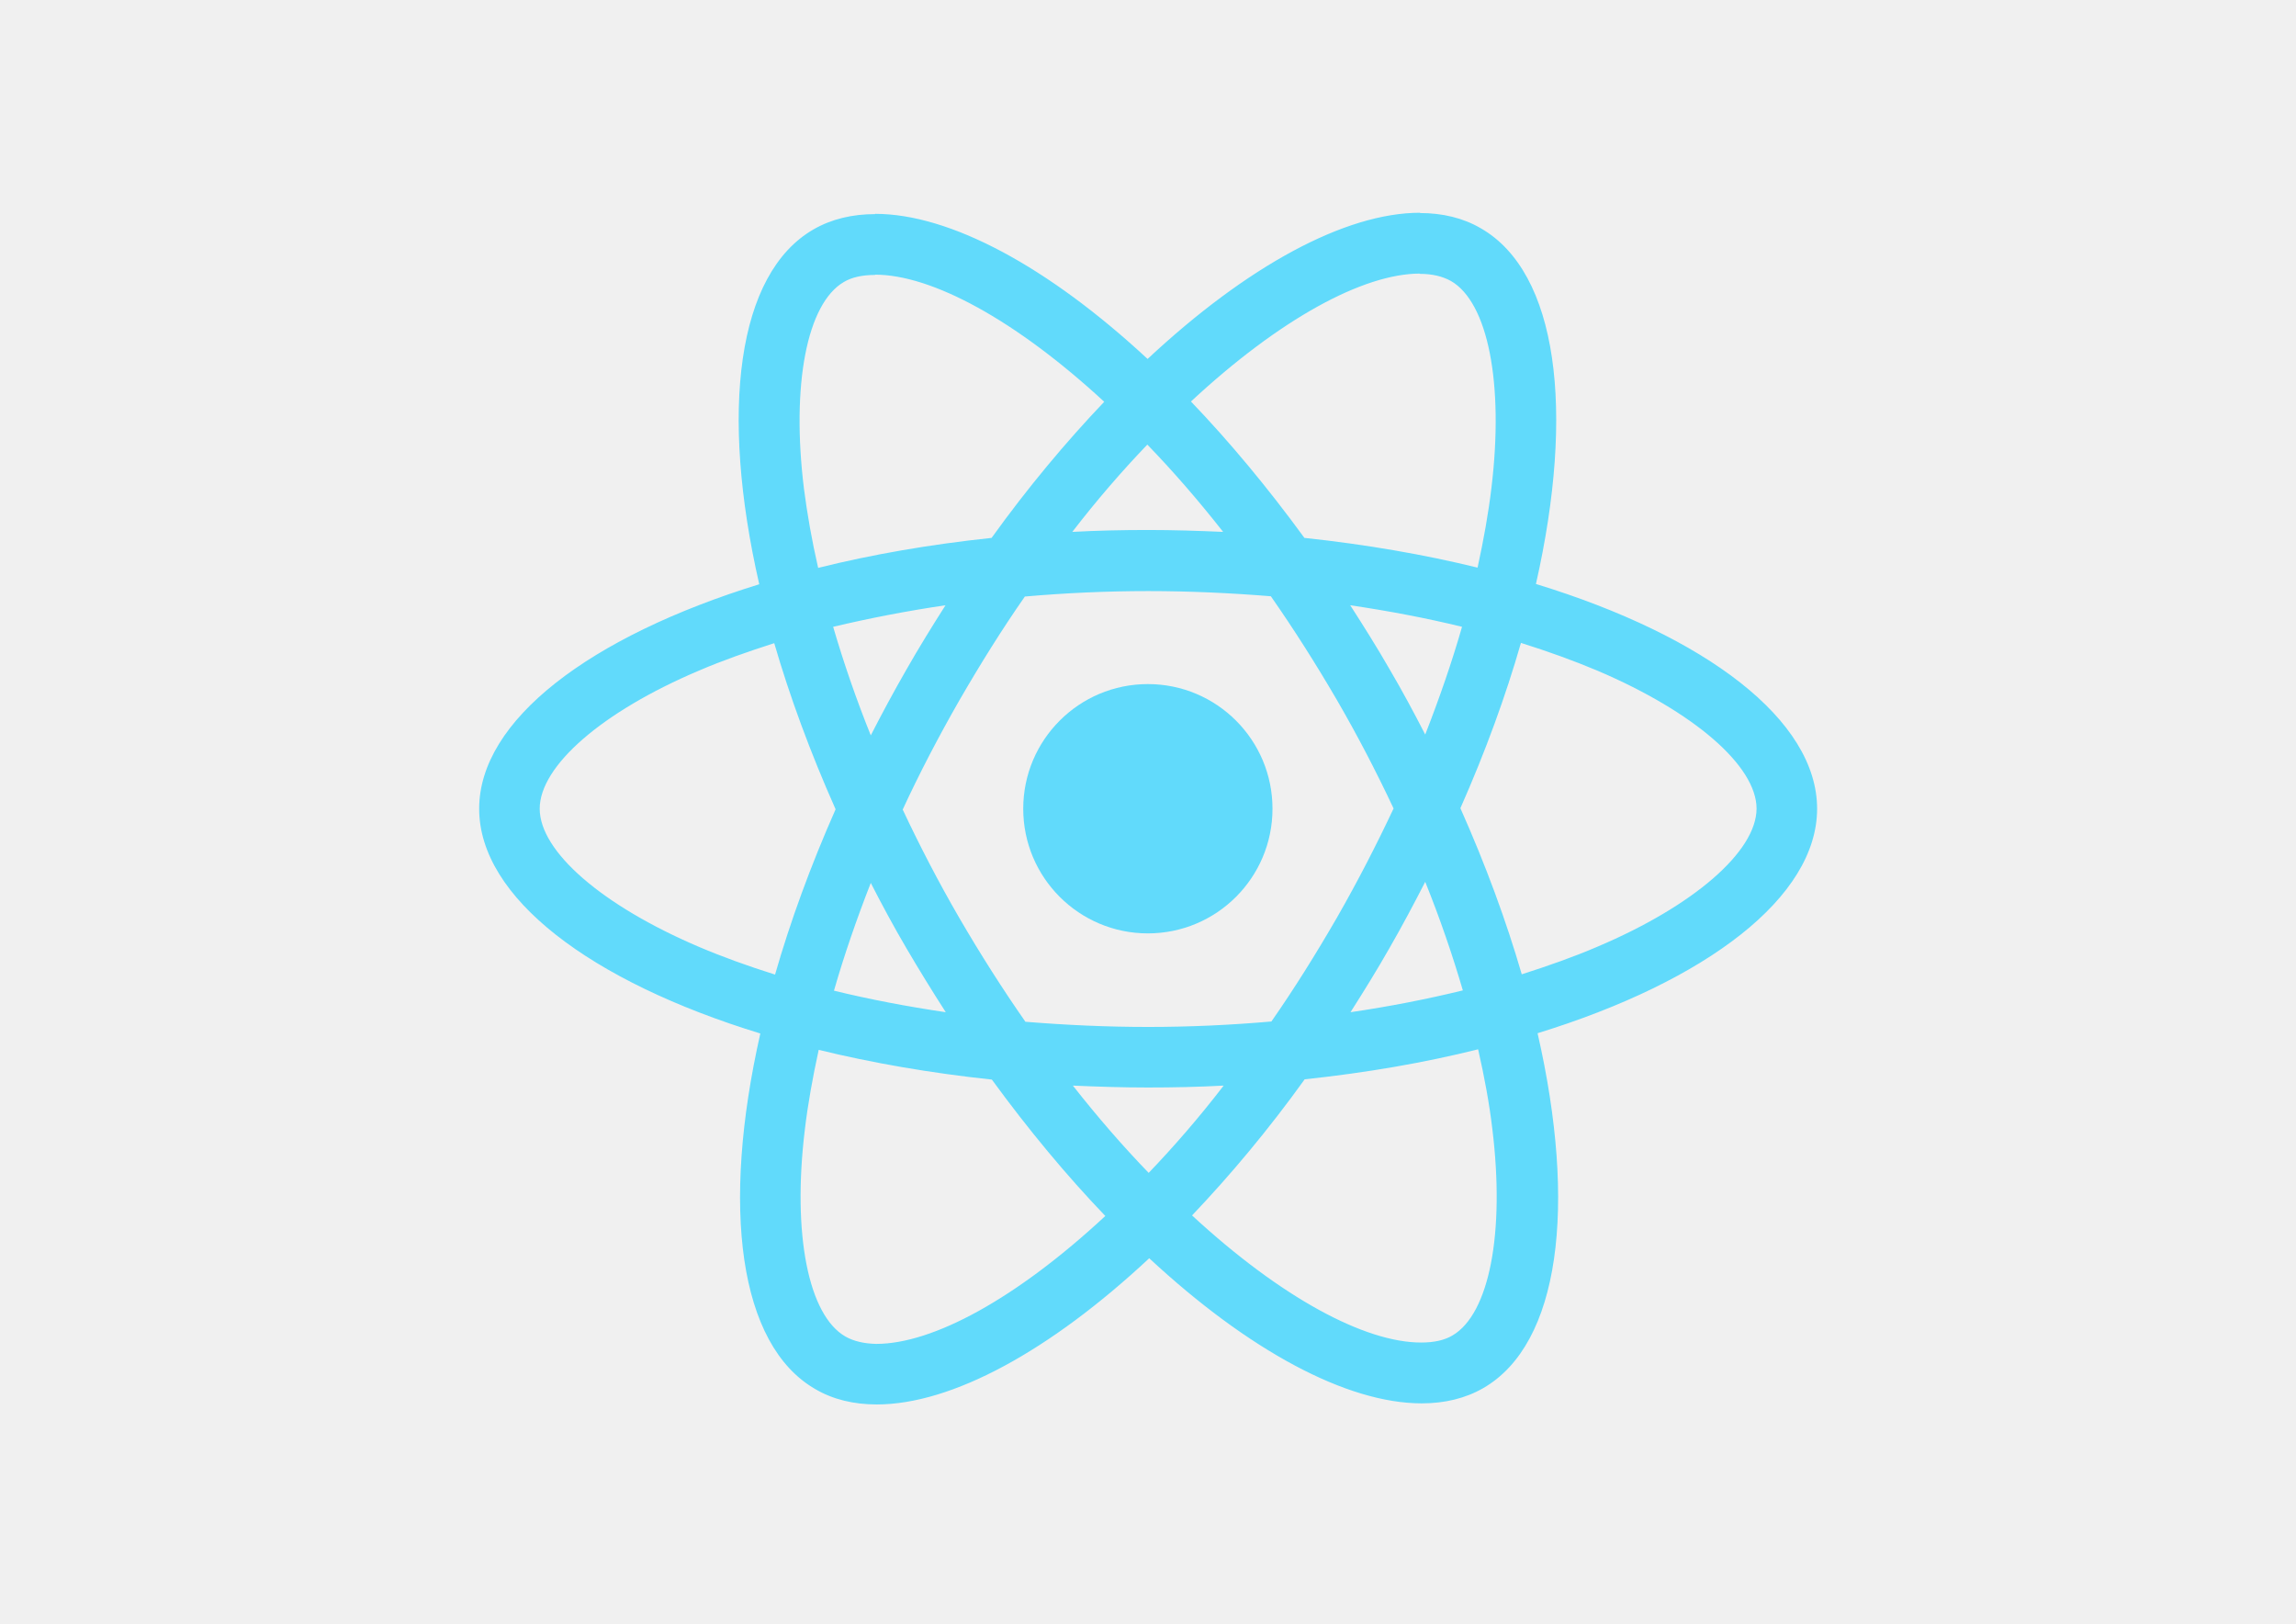
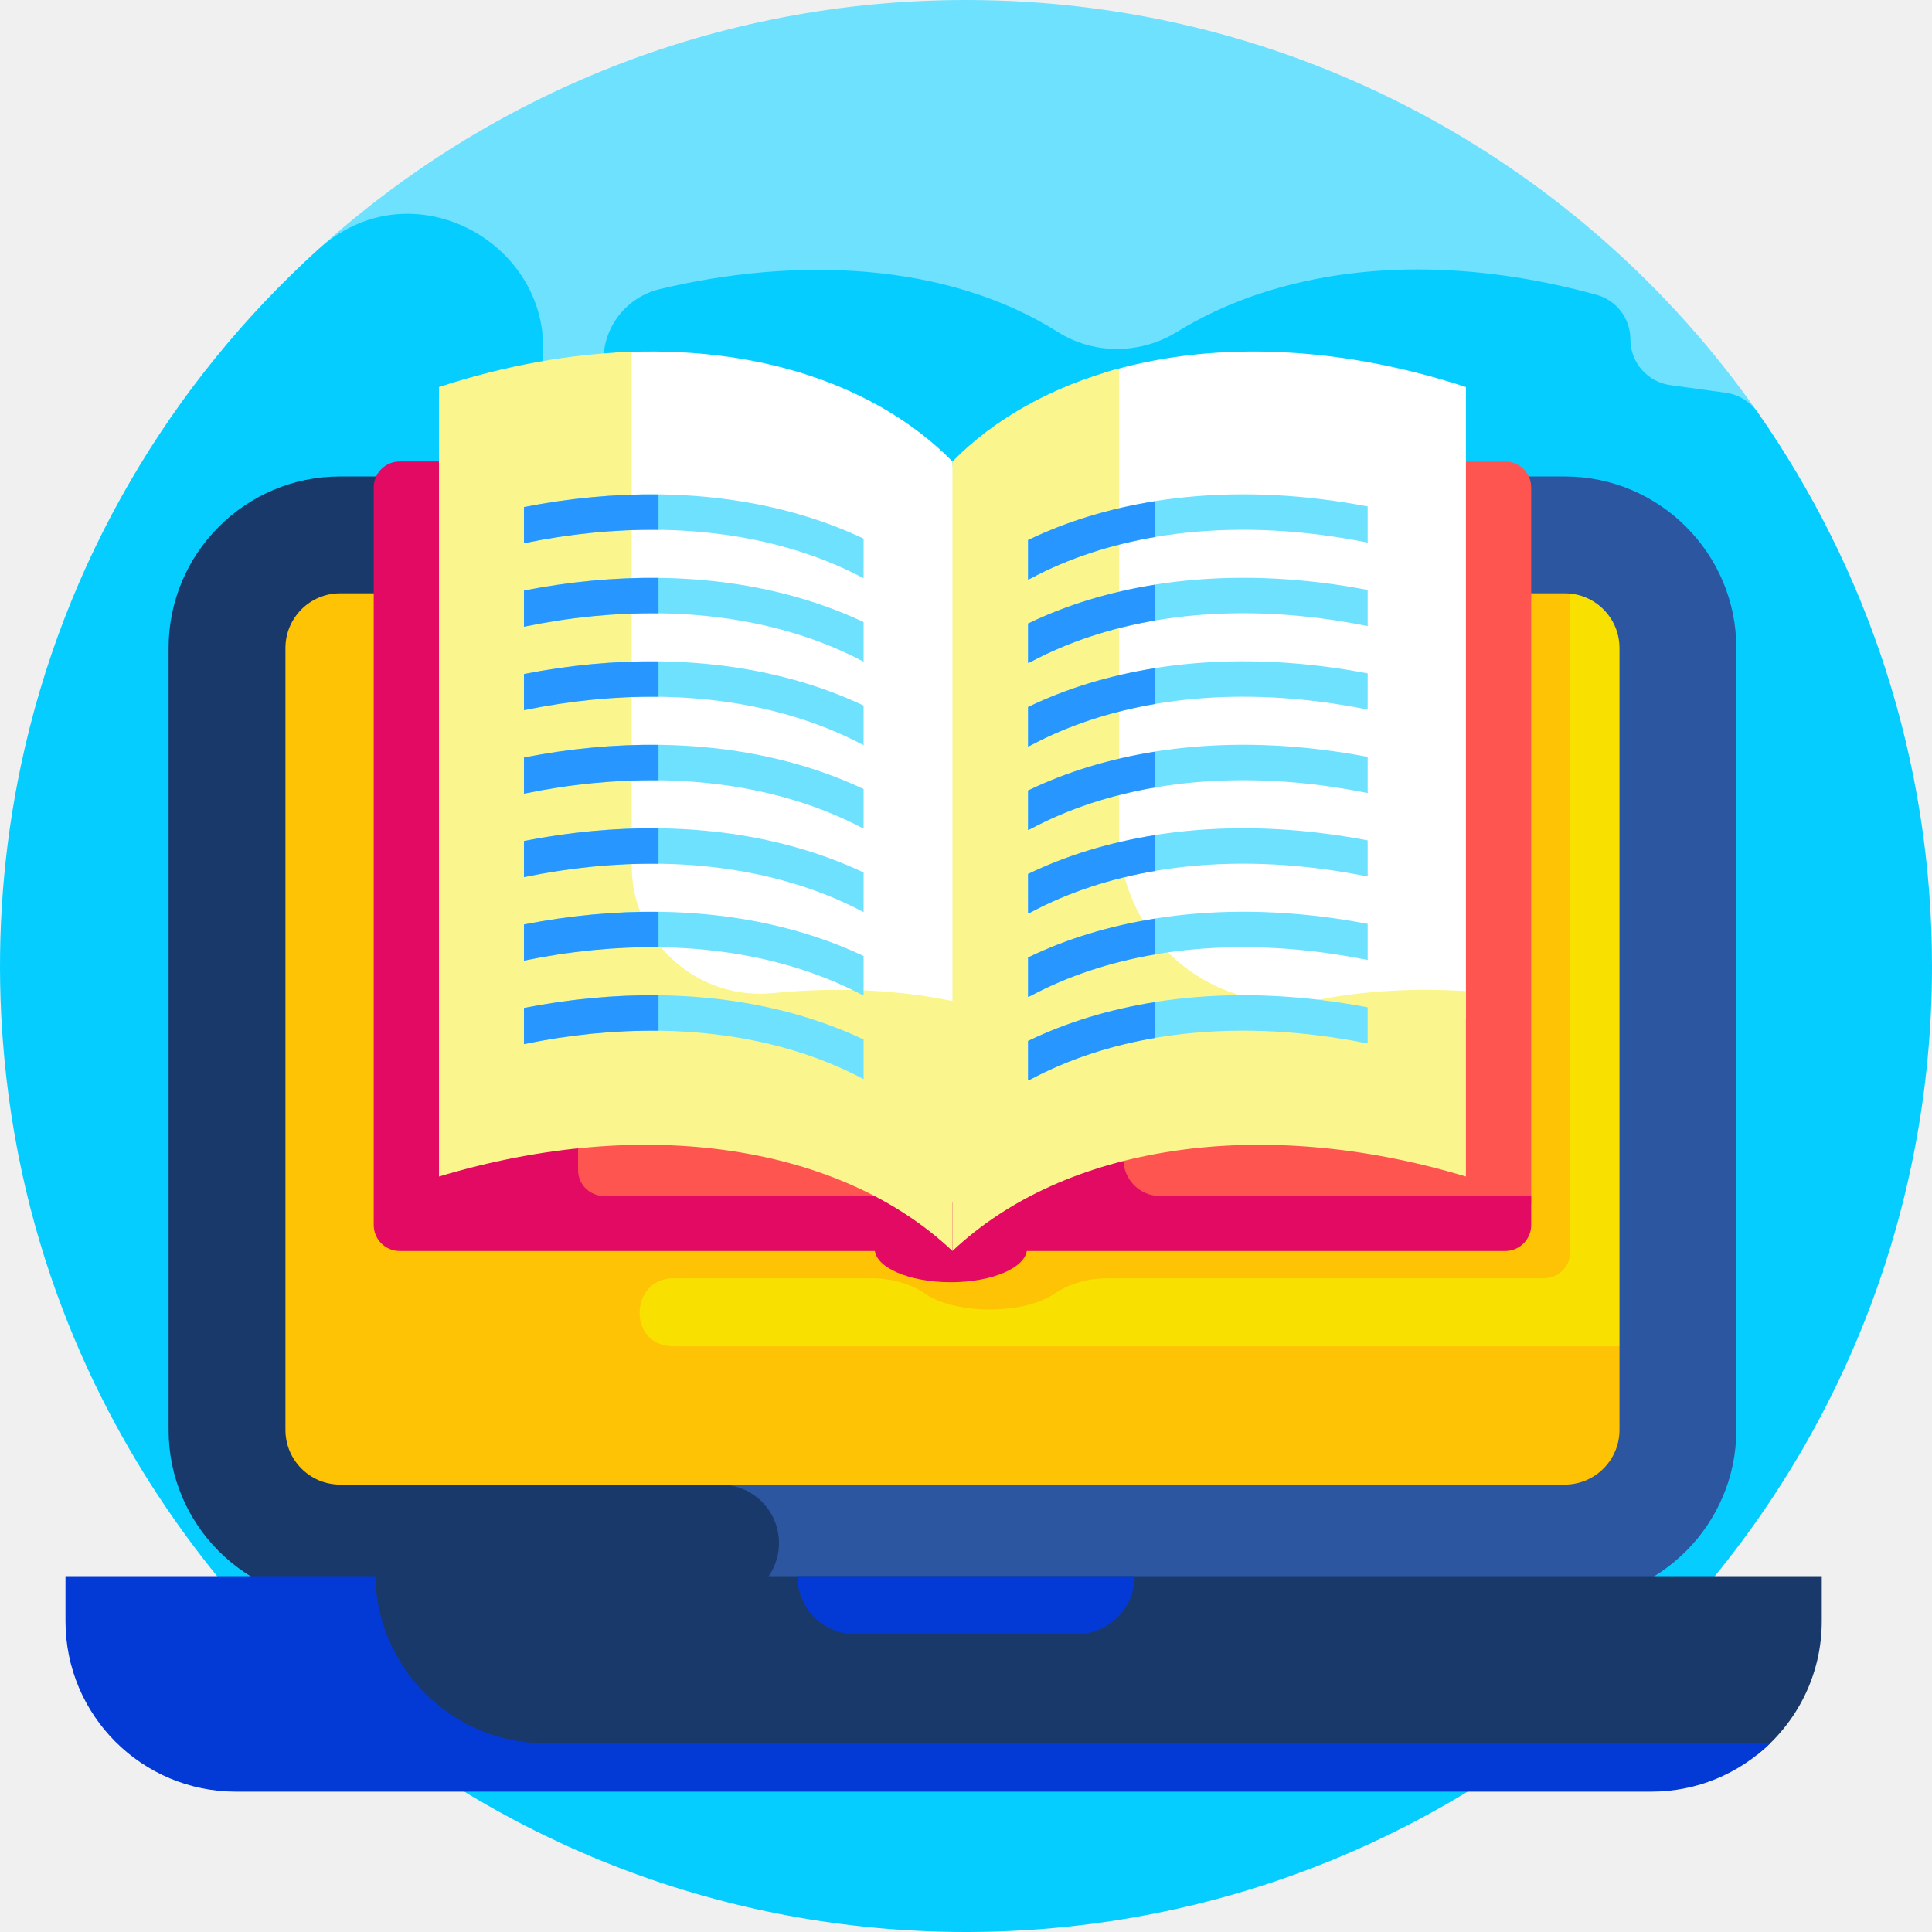
- <svg xmlns="http://www.w3.org/2000/svg" viewBox="0 0 841.9 595.3">
-   <g fill="#61DAFB">
-     <path d="M666.3 296.5c0-32.5-40.7-63.3-103.1-82.4 14.4-63.6 8-114.2-20.2-130.4-6.5-3.8-14.1-5.6-22.4-5.6v22.3c4.6 0 8.3.9 11.4 2.6 13.6 7.8 19.5 37.5 14.9 75.7-1.1 9.4-2.9 19.3-5.1 29.4-19.6-4.8-41-8.5-63.5-10.9-13.5-18.5-27.5-35.3-41.6-50 32.6-30.3 63.2-46.9 84-46.9V78c-27.5 0-63.5 19.6-99.9 53.6-36.4-33.8-72.4-53.2-99.9-53.2v22.3c20.7 0 51.4 16.5 84 46.6-14 14.7-28 31.4-41.3 49.9-22.6 2.4-44 6.1-63.6 11-2.3-10-4-19.7-5.2-29-4.7-38.2 1.1-67.9 14.6-75.8 3-1.8 6.9-2.6 11.5-2.6V78.5c-8.4 0-16 1.8-22.6 5.6-28.1 16.2-34.4 66.7-19.9 130.1-62.2 19.2-102.7 49.9-102.7 82.3 0 32.5 40.7 63.3 103.1 82.4-14.4 63.6-8 114.2 20.2 130.4 6.5 3.8 14.1 5.6 22.5 5.6 27.5 0 63.5-19.6 99.9-53.6 36.4 33.8 72.4 53.2 99.9 53.2 8.4 0 16-1.8 22.6-5.6 28.1-16.2 34.4-66.7 19.9-130.1 62-19.1 102.5-49.9 102.5-82.3zm-130.2-66.7c-3.7 12.9-8.3 26.2-13.5 39.5-4.1-8-8.4-16-13.1-24-4.6-8-9.5-15.8-14.4-23.4 14.2 2.1 27.9 4.7 41 7.9zm-45.8 106.5c-7.8 13.5-15.8 26.3-24.1 38.2-14.9 1.3-30 2-45.2 2-15.1 0-30.2-.7-45-1.9-8.3-11.9-16.4-24.6-24.2-38-7.6-13.1-14.5-26.4-20.8-39.8 6.2-13.4 13.2-26.8 20.7-39.9 7.8-13.5 15.8-26.3 24.1-38.2 14.9-1.3 30-2 45.2-2 15.1 0 30.2.7 45 1.9 8.3 11.9 16.4 24.6 24.2 38 7.6 13.1 14.5 26.4 20.8 39.8-6.3 13.4-13.2 26.8-20.7 39.9zm32.3-13c5.4 13.4 10 26.8 13.8 39.8-13.1 3.2-26.9 5.9-41.2 8 4.9-7.7 9.8-15.6 14.4-23.7 4.6-8 8.9-16.1 13-24.1zM421.2 430c-9.3-9.6-18.6-20.3-27.8-32 9 .4 18.2.7 27.5.7 9.4 0 18.7-.2 27.8-.7-9 11.7-18.3 22.4-27.5 32zm-74.4-58.9c-14.2-2.1-27.9-4.7-41-7.9 3.7-12.9 8.3-26.2 13.5-39.5 4.1 8 8.4 16 13.1 24 4.7 8 9.5 15.8 14.4 23.4zM420.7 163c9.3 9.6 18.6 20.3 27.8 32-9-.4-18.2-.7-27.5-.7-9.4 0-18.7.2-27.8.7 9-11.7 18.3-22.4 27.5-32zm-74 58.9c-4.9 7.7-9.8 15.6-14.4 23.7-4.6 8-8.9 16-13 24-5.4-13.4-10-26.8-13.8-39.8 13.1-3.1 26.9-5.8 41.2-7.9zm-90.5 125.2c-35.4-15.1-58.3-34.9-58.3-50.6 0-15.7 22.9-35.6 58.3-50.6 8.6-3.7 18-7 27.7-10.1 5.7 19.6 13.2 40 22.5 60.9-9.2 20.8-16.6 41.1-22.2 60.6-9.9-3.1-19.3-6.5-28-10.2zM310 490c-13.6-7.8-19.5-37.5-14.9-75.7 1.1-9.4 2.9-19.3 5.1-29.4 19.6 4.8 41 8.5 63.5 10.9 13.5 18.5 27.5 35.3 41.6 50-32.6 30.3-63.2 46.9-84 46.9-4.5-.1-8.3-1-11.3-2.7zm237.2-76.2c4.7 38.2-1.1 67.9-14.6 75.8-3 1.8-6.9 2.6-11.5 2.6-20.7 0-51.4-16.5-84-46.6 14-14.7 28-31.4 41.3-49.9 22.6-2.4 44-6.1 63.6-11 2.3 10.1 4.1 19.8 5.2 29.1zm38.5-66.7c-8.6 3.7-18 7-27.7 10.1-5.7-19.6-13.2-40-22.5-60.9 9.2-20.8 16.6-41.1 22.2-60.6 9.9 3.1 19.3 6.5 28.1 10.2 35.4 15.1 58.3 34.9 58.3 50.6-.1 15.7-23 35.6-58.4 50.6zM320.8 78.4z" />
-     <circle cx="420.9" cy="296.5" r="45.7" />
-     <path d="M520.5 78.1z" />
+ <svg xmlns="http://www.w3.org/2000/svg" id="Layer_1" enable-background="new 0 0 496 496" height="512" viewBox="0 0 496 496" width="512">
+   <g>
+     <g>
+       <path d="m489.999 248c0 136.967-105.033 226.784-242 226.784s-231.187-82.96-231.187-219.927c0-73.016 14.741-145.519 64.958-190.903 43.981-39.749 102.278-63.954 166.229-63.954 84.065 0 158.362 41.827 203.213 105.806 28.223 40.26 38.787 89.293 38.787 142.194z" fill="#6ee1ff" />
+     </g>
+     <path d="m.313 260.55c.009.193.021.385.031.578 5.893 112.984 83.583 172.042 85.169 174.231 43.352 37.626 100.201 60.641 162.486 60.641 58.282 0 113.927-20.273 158.277-57.088h.014c7.404-6.146 15.247-13.472 22.28-20.937-.003.001-.005.001-.008.002 42.621-45.374 67.437-105.219 67.437-169.977 0-52.901-16.576-101.924-44.801-142.185-1.914-2.73-4.872-4.542-8.176-4.983-3.969-.529-9.468-1.295-14.246-1.966-5.854-.823-10.207-5.831-10.207-11.743 0-5.32-3.537-10.01-8.664-11.427-27.767-7.676-57.947-9.395-85.313-.688-9.26 2.942-16.687 6.65-22.427 10.2-9.364 5.79-21.274 5.899-30.588.027-28.663-18.07-67.385-19.344-102.168-11.017-8.476 2.029-14.484 9.563-14.484 18.279v4.924c-7.834.258-13.633-1.461-16.121 3.844h-1.494c.114-.36.228-.719.344-1.078 10.789-33.599-29.682-59.873-55.869-36.219-37.915 34.247-65.353 80.166-76.413 132.53-4.573 21.627-6.098 43.213-5.059 64.052z" fill="#05cdff" />
+     <g>
+       <path d="m412.477 396.139h-335.904c-10.102 0-18.291-8.189-18.291-18.291v-222.237c0-10.102 8.189-18.291 18.291-18.291h335.904c10.102 0 18.291 8.189 18.291 18.291v222.237c0 10.102-8.189 18.291-18.291 18.291z" fill="#f8e000" />
+       <path d="m173.252 345.634c-.351 0-.699-.01-1.045-.029-11.147-.629-10.428-17.438.736-17.438h50.834c4.925 0 9.83 1.285 13.894 4.066 3.47 2.375 9.526 3.948 16.428 3.948s12.958-1.573 16.428-3.948c4.064-2.781 8.969-4.066 13.894-4.066h112.016c3.682 0 6.667-2.985 6.667-6.667v-184.18h-248.143-49.013-29.375c-10.102 0-18.291 8.189-18.291 18.291v222.237c0 10.102 8.189 18.291 18.291 18.291h335.904c10.102 0 18.291-8.189 18.291-18.291v-32.215h-257.516z" fill="#ffc305" />
+       <g>
+         <path d="m401.726 122.32h-285.687c.055.552.086 1.107.086 1.664v28.336h285.601c7.743 0 14.042 6.299 14.042 14.042v200.735c0 7.743-6.299 14.042-14.042 14.042h-285.601v30h285.601c24.285 0 44.042-19.757 44.042-44.042v-200.735c0-24.285-19.757-44.042-44.042-44.042z" fill="#2d56a1" />
+       </g>
+       <g>
+         <path d="m184.986 381.139h-97.662c-7.755 0-14.042-6.287-14.042-14.042v-200.735c0-7.755 6.287-14.042 14.042-14.042h17.733c8.284 0 15-6.716 15-15 0-8.284-6.716-15-15-15h-17.733c-24.323 0-44.042 19.718-44.042 44.042v200.736c0 24.324 19.718 44.042 44.042 44.042h97.662c8.284 0 15-6.716 15-15 0-8.285-6.715-15.001-15-15.001z" fill="#1a396b" />
+       </g>
+       <path d="m451.103 450.502c10.108-8.016 16.598-20.396 16.598-34.298v-11.559h-375.048v45.857z" fill="#1a396b" />
+       <path d="m140.082 447.569c-23.888 0-43.293-19.143-43.742-42.924h-79.528v11.559c0 24.17 19.593 43.763 43.763 43.763h363.363c11.866 0 22.622-4.73 30.505-12.398z" fill="#033ad6" />
+       <g>
+         <path d="m244.525 310.943v-7.637c-1.75.577-3.602.926-5.511 1.012-10.03.449-18.573-8.858-18.573-18.573v-167.269h-77.039v192.467z" fill="#ff5551" />
+         <path d="m155.071 307.049c-3.682 0-6.667-2.985-6.667-6.667v-181.906h-45.79c-3.682 0-6.667 2.985-6.667 6.667v189.357c0 3.682 2.985 6.667 6.667 6.667h141.911v-14.117h-89.454z" fill="#e20a62" />
+         <ellipse cx="244.098" cy="320.594" fill="#e20a62" rx="19.542" ry="8.587" />
+         <path d="m249.163 267.807 2.538-29.197-7.176-120.133c-19.086-19.394-50.038-30.134-86.533-27.954v177.284z" fill="#fff" />
+         <path d="m162.183 222.334v-132.004c-15.583.515-32.245 3.407-49.48 9.032v202.69c52.971-15.937 103.209-7.935 131.823 19.114l5.469-62.92c-15.616-3.946-33.078-5.121-51.48-3.288-19.419 1.935-36.332-13.109-36.332-32.624z" fill="#faf58c" />
+         <g>
+           <g>
+             <path d="m221.71 138.271c-24.371-11.528-55.039-14.395-87.189-8.095v9.281c32.657-6.743 63.602-3.553 87.189 8.992z" fill="#6ee1ff" />
+           </g>
+           <g>
+             <path d="m221.71 159.703c-24.37-11.528-55.038-14.393-87.189-8.094v9.281c32.655-6.741 63.601-3.554 87.189 8.99z" fill="#6ee1ff" />
+           </g>
+           <g>
+             <path d="m221.71 181.136c-24.37-11.528-55.038-14.393-87.189-8.094v9.281c32.655-6.741 63.601-3.553 87.189 8.99z" fill="#6ee1ff" />
+           </g>
+           <g>
+             <path d="m221.71 202.568c-24.371-11.529-55.039-14.394-87.189-8.095v9.281c32.656-6.74 63.601-3.551 87.189 8.991z" fill="#6ee1ff" />
+           </g>
+           <g>
+             <path d="m221.71 224c-24.371-11.528-55.039-14.396-87.189-8.095v9.281c32.657-6.743 63.602-3.553 87.189 8.992z" fill="#6ee1ff" />
+           </g>
+           <g>
+             <path d="m221.71 245.433c-24.37-11.528-55.038-14.393-87.189-8.094v9.281c32.655-6.74 63.601-3.554 87.189 8.99z" fill="#6ee1ff" />
+           </g>
+           <g>
+             <path d="m221.71 266.865c-24.37-11.528-55.038-14.393-87.189-8.094v9.281c32.655-6.741 63.601-3.554 87.189 8.99z" fill="#6ee1ff" />
+           </g>
+         </g>
+         <path d="m393.102 309.04v-183.897c0-3.682-2.985-6.667-6.667-6.667h-101.571v190.564z" fill="#ff5551" />
+         <path d="m297.815 307.049c-5.182 0-9.382-4.201-9.382-9.382v-179.19h-23.868v171.709c0 10.412-8.51 18.122-18.573 18.573-.493.022-.982.014-1.467-.01v12.418h141.911c3.682 0 6.667-2.985 6.667-6.667v-7.451z" fill="#e20a62" />
+         <path d="m376.348 261.463v-162.101c-34.593-11.29-66.883-11.588-92.752-3.689v165.79z" fill="#fff" />
+         <path d="m287.276 214.035v-119.423c-17.295 4.656-31.93 12.869-42.751 23.864v202.69c28.613-27.049 78.851-35.051 131.823-19.114v-47.606c-13.091-.817-25.639-.088-37.305 2.099-26.852 5.035-51.767-15.191-51.767-42.51z" fill="#faf58c" />
+         <g>
+           <g>
+             <path d="m351.119 130.02c-32.21-6.166-62.89-3.116-87.189 8.629v10.136c.234-.079.466-.171.691-.291 23.41-12.485 54.087-15.735 86.498-9.193z" fill="#6ee1ff" />
+           </g>
+           <g>
+             <path d="m351.119 151.452c-32.211-6.168-62.89-3.116-87.189 8.628v10.136c.234-.079.466-.171.691-.291 23.411-12.484 54.089-15.732 86.498-9.192z" fill="#6ee1ff" />
+           </g>
+           <g>
+             <path d="m351.119 172.885c-32.211-6.167-62.89-3.117-87.189 8.628v10.136c.234-.079.466-.171.691-.291 23.411-12.484 54.089-15.732 86.498-9.192z" fill="#6ee1ff" />
+           </g>
+           <g>
+             <path d="m351.119 194.317c-32.21-6.165-62.89-3.116-87.189 8.629v10.136c.234-.079.466-.171.691-.291 23.41-12.483 54.089-15.732 86.498-9.193z" fill="#6ee1ff" />
+           </g>
+           <g>
+             <path d="m351.119 215.749c-32.21-6.166-62.89-3.116-87.189 8.629v10.136c.234-.079.466-.171.691-.291 23.41-12.485 54.087-15.735 86.498-9.193z" fill="#6ee1ff" />
+           </g>
+           <g>
+             <path d="m351.119 237.182c-32.211-6.167-62.89-3.116-87.189 8.628v10.136c.234-.079.466-.171.691-.291 23.411-12.484 54.089-15.732 86.498-9.192z" fill="#6ee1ff" />
+           </g>
+           <g>
+             <path d="m351.119 258.614c-32.211-6.167-62.89-3.116-87.189 8.628v10.136c.234-.079.466-.171.691-.291 23.411-12.484 54.089-15.732 86.498-9.192z" fill="#6ee1ff" />
+           </g>
+         </g>
+         <g>
+           <g>
+             <path d="m169.058 126.931c-11.156-.131-22.745.935-34.537 3.246v9.281c11.827-2.442 23.427-3.575 34.537-3.438z" fill="#2896ff" />
+           </g>
+           <g>
+             <path d="m169.058 148.364c-11.156-.131-22.744.935-34.537 3.245v9.281c11.827-2.442 23.427-3.574 34.537-3.438z" fill="#2896ff" />
+           </g>
+           <g>
+             <path d="m169.058 169.797c-11.156-.131-22.744.935-34.537 3.245v9.281c11.827-2.442 23.427-3.574 34.537-3.438z" fill="#2896ff" />
+           </g>
+           <g>
+             <path d="m169.058 191.228c-11.156-.131-22.745.935-34.537 3.245v9.281c11.827-2.441 23.427-3.573 34.537-3.437z" fill="#2896ff" />
+           </g>
+           <g>
+             <path d="m169.058 212.66c-11.156-.131-22.745.935-34.537 3.246v9.281c11.827-2.442 23.427-3.575 34.537-3.438z" fill="#2896ff" />
+           </g>
+           <g>
+             <path d="m169.058 234.094c-11.156-.131-22.744.935-34.537 3.245v9.281c11.827-2.441 23.427-3.573 34.537-3.438z" fill="#2896ff" />
+           </g>
+           <g>
+             <path d="m169.058 255.526c-11.156-.131-22.744.935-34.537 3.245v9.281c11.827-2.442 23.427-3.574 34.537-3.438z" fill="#2896ff" />
+           </g>
+         </g>
+         <g>
+           <g>
+             <path d="m296.564 128.673c-11.717 1.861-22.714 5.181-32.634 9.976v10.136c.234-.079.466-.171.691-.291 9.561-5.099 20.335-8.656 31.943-10.636z" fill="#2896ff" />
+           </g>
+           <g>
+             <path d="m296.564 150.104c-11.717 1.861-22.714 5.181-32.634 9.976v10.136c.234-.079.466-.171.691-.291 9.561-5.098 20.335-8.655 31.943-10.634z" fill="#2896ff" />
+           </g>
+           <g>
+             <path d="m296.564 171.537c-11.717 1.861-22.714 5.181-32.634 9.976v10.136c.234-.079.466-.171.691-.291 9.561-5.098 20.335-8.655 31.943-10.634z" fill="#2896ff" />
+           </g>
+           <g>
+             <path d="m296.564 192.97c-11.717 1.861-22.714 5.181-32.634 9.976v10.136c.234-.079.466-.171.691-.291 9.561-5.098 20.335-8.654 31.943-10.634z" fill="#2896ff" />
+           </g>
+           <g>
+             <path d="m296.564 214.402c-11.717 1.861-22.714 5.181-32.634 9.976v10.136c.234-.079.466-.171.691-.291 9.561-5.099 20.335-8.656 31.943-10.636z" fill="#2896ff" />
+           </g>
+           <g>
+             <path d="m296.564 235.834c-11.717 1.861-22.714 5.181-32.634 9.976v10.136c.234-.079.466-.171.691-.291 9.561-5.098 20.335-8.655 31.943-10.634z" fill="#2896ff" />
+           </g>
+           <g>
+             <path d="m296.564 257.267c-11.717 1.861-22.714 5.181-32.634 9.976v10.136c.234-.079.466-.171.691-.291 9.561-5.098 20.335-8.655 31.943-10.634z" fill="#2896ff" />
+           </g>
+         </g>
+       </g>
+       <path d="m276.393 419.545h-56.789c-8.229 0-14.901-6.671-14.901-14.901h86.59c.001 8.23-6.671 14.901-14.9 14.901z" fill="#033ad6" />
+     </g>
  </g>
</svg>
